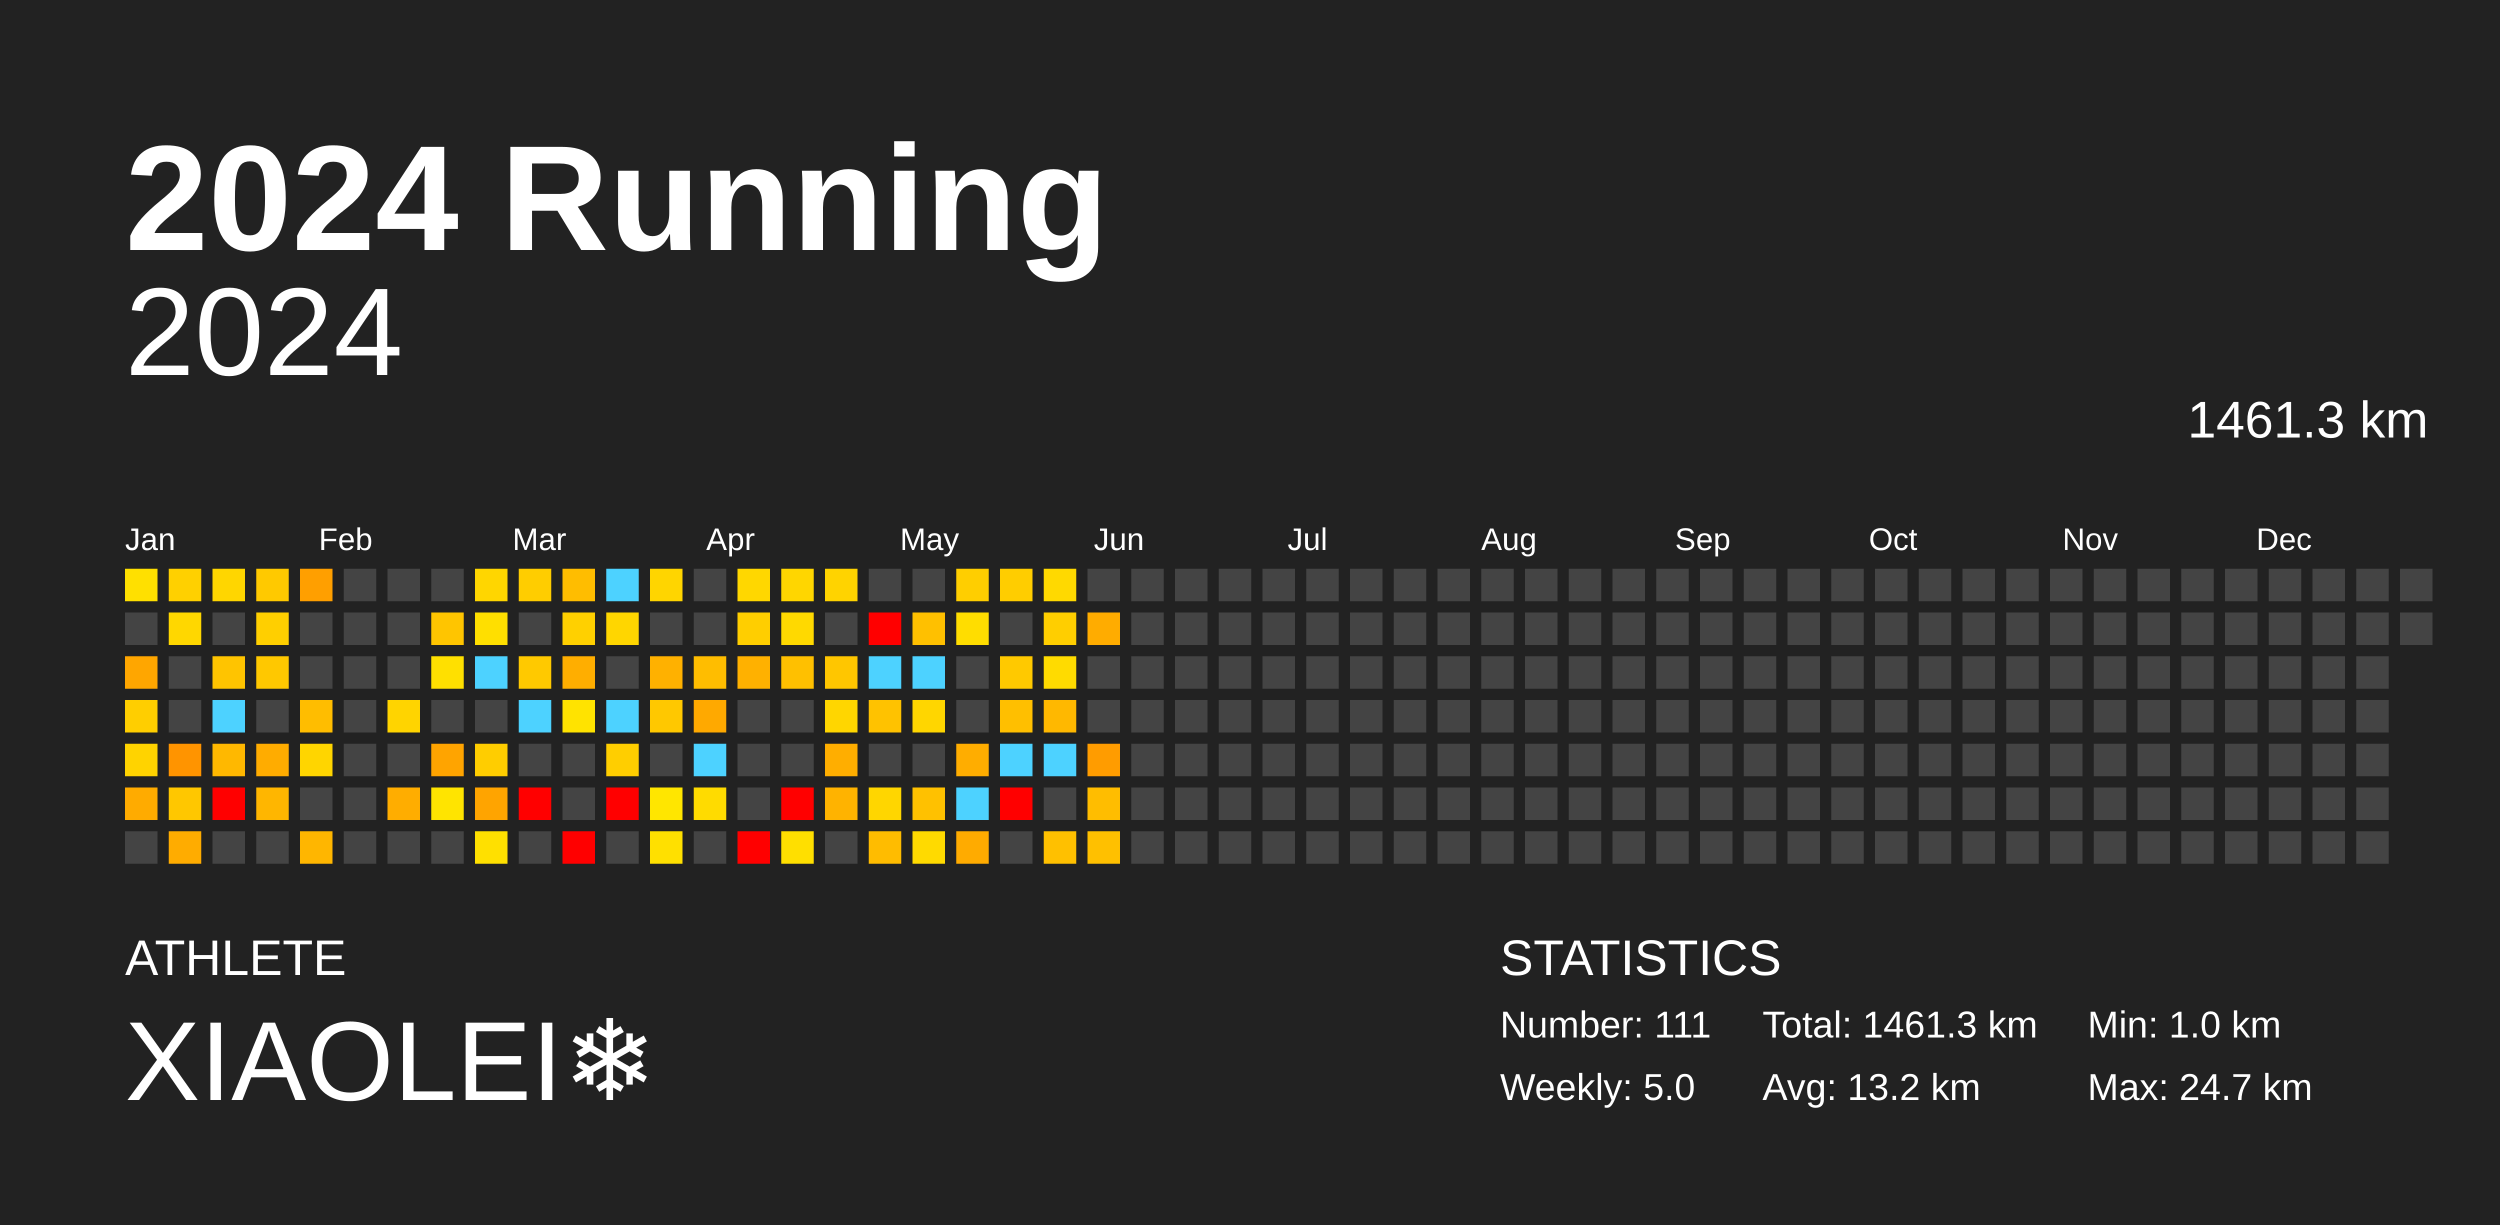
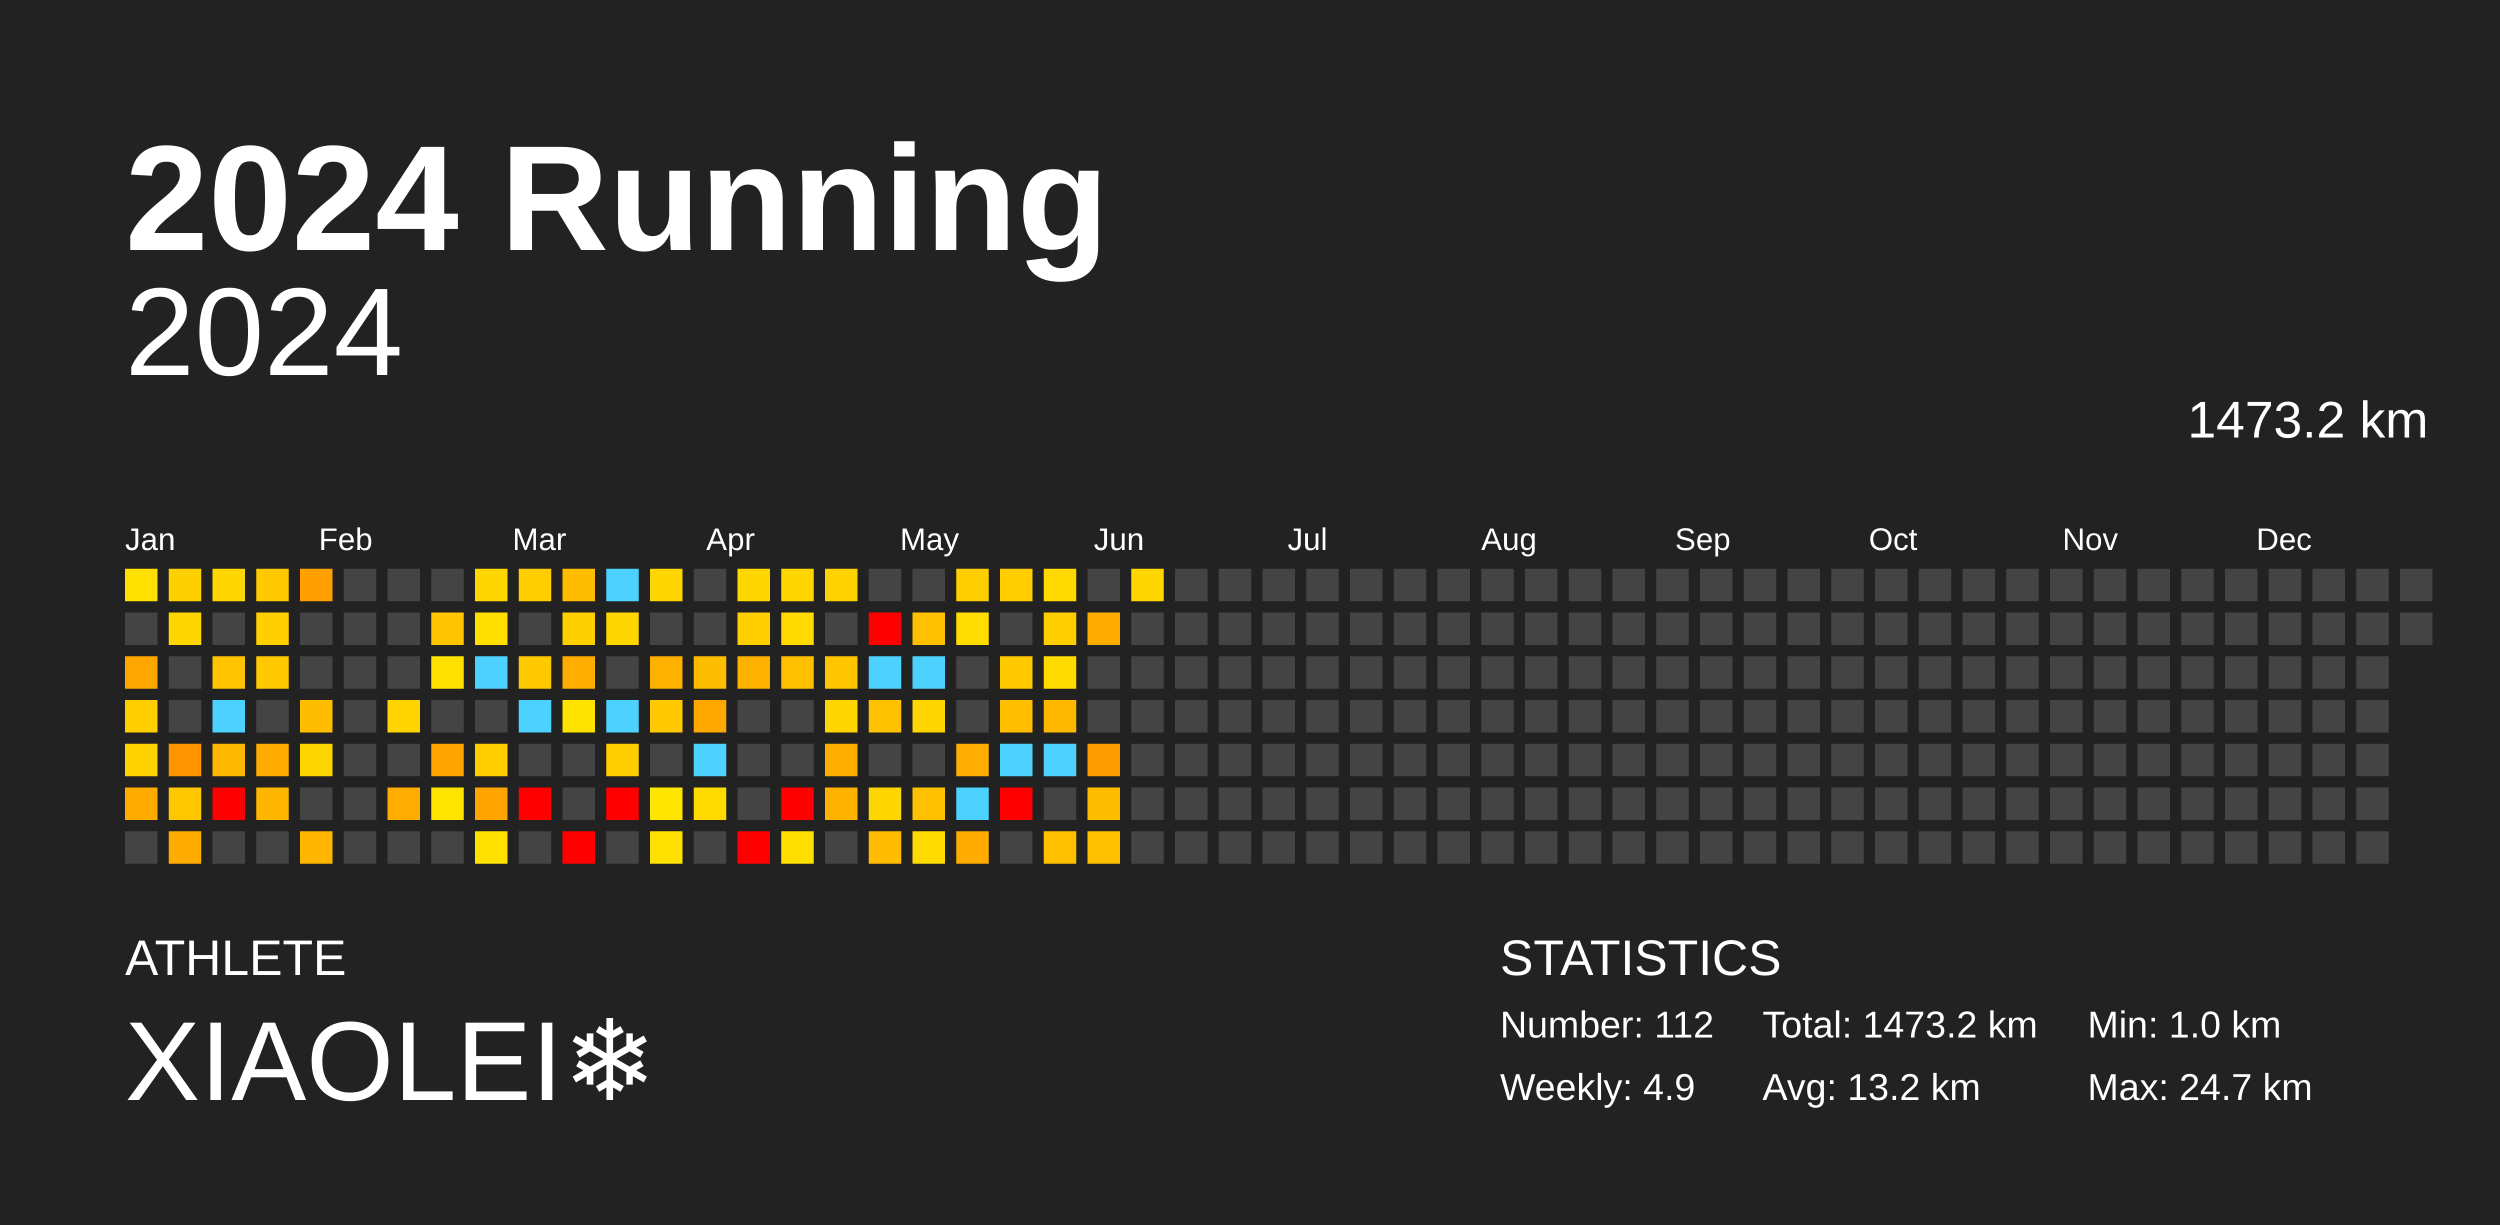
<svg xmlns="http://www.w3.org/2000/svg" baseProfile="full" height="98mm" version="1.1" viewBox="0,0,200,98" width="200mm">
  <defs />
  <rect fill="#222222" height="98" width="200" x="0" y="0" />
  <text fill="#FFFFFF" style="font-size:12px; font-family:Arial; font-weight:bold;" x="10" y="20">2024 Running</text>
  <text fill="#FFFFFF" style="font-size:4px; font-family:Arial" x="10" y="78">ATHLETE</text>
  <text fill="#FFFFFF" style="font-size:9px; font-family:Arial" x="10" y="88">XIAOLEI❄️</text>
  <text fill="#FFFFFF" style="font-size:4px; font-family:Arial" x="120" y="78">STATISTICS</text>
-   <text fill="#FFFFFF" style="font-size:3px; font-family:Arial" x="120" y="83">Number: 111</text>
-   <text fill="#FFFFFF" style="font-size:3px; font-family:Arial" x="120" y="88">Weekly: 5.0</text>
-   <text fill="#FFFFFF" style="font-size:3px; font-family:Arial" x="141" y="83">Total: 1461.3 km</text>
+   <text fill="#FFFFFF" style="font-size:3px; font-family:Arial" x="120" y="83">Number: 112</text>
+   <text fill="#FFFFFF" style="font-size:3px; font-family:Arial" x="120" y="88">Weekly: 4.9</text>
+   <text fill="#FFFFFF" style="font-size:3px; font-family:Arial" x="141" y="83">Total: 1473.2 km</text>
  <text fill="#FFFFFF" style="font-size:3px; font-family:Arial" x="141" y="88">Avg: 13.2 km</text>
  <text fill="#FFFFFF" style="font-size:3px; font-family:Arial" x="167" y="83">Min: 1.0 km</text>
  <text fill="#FFFFFF" style="font-size:3px; font-family:Arial" x="167" y="88">Max: 24.7 km</text>
  <text alignment-baseline="hanging" fill="#FFFFFF" style="font-size:10.0px; font-family:Arial;" x="10" y="30">2024</text>
-   <text alignment-baseline="hanging" fill="#FFFFFF" style="font-size:4.125px; font-family:Arial;" x="175" y="35">1461.3 km</text>
+   <text alignment-baseline="hanging" fill="#FFFFFF" style="font-size:4.125px; font-family:Arial;" x="175" y="35">1473.2 km</text>
  <text fill="#FFFFFF" style="font-size:2.5px; font-family:Arial" x="10.0" y="44">Jan</text>
  <text fill="#FFFFFF" style="font-size:2.5px; font-family:Arial" x="25.5" y="44">Feb</text>
  <text fill="#FFFFFF" style="font-size:2.5px; font-family:Arial" x="41.0" y="44">Mar</text>
  <text fill="#FFFFFF" style="font-size:2.5px; font-family:Arial" x="56.5" y="44">Apr</text>
  <text fill="#FFFFFF" style="font-size:2.5px; font-family:Arial" x="72.0" y="44">May</text>
  <text fill="#FFFFFF" style="font-size:2.5px; font-family:Arial" x="87.5" y="44">Jun</text>
  <text fill="#FFFFFF" style="font-size:2.5px; font-family:Arial" x="103.0" y="44">Jul</text>
  <text fill="#FFFFFF" style="font-size:2.5px; font-family:Arial" x="118.5" y="44">Aug</text>
  <text fill="#FFFFFF" style="font-size:2.5px; font-family:Arial" x="134.0" y="44">Sep</text>
  <text fill="#FFFFFF" style="font-size:2.5px; font-family:Arial" x="149.5" y="44">Oct</text>
  <text fill="#FFFFFF" style="font-size:2.5px; font-family:Arial" x="165.0" y="44">Nov</text>
  <text fill="#FFFFFF" style="font-size:2.5px; font-family:Arial" x="180.5" y="44">Dec</text>
  <rect fill="#ffe000" height="2.6" width="2.6" x="10.0" y="45.5" />
  <rect fill="#444444" height="2.6" width="2.6" x="10.0" y="49.0" />
  <rect fill="#ffa600" height="2.6" width="2.6" x="10.0" y="52.5" />
  <rect fill="#ffce00" height="2.6" width="2.6" x="10.0" y="56.0" />
  <rect fill="#ffd300" height="2.6" width="2.6" x="10.0" y="59.5" />
  <rect fill="#ffab00" height="2.6" width="2.6" x="10.0" y="63.0" />
  <rect fill="#444444" height="2.6" width="2.6" x="10.0" y="66.5" />
  <rect fill="#ffd000" height="2.6" width="2.6" x="13.5" y="45.5" />
  <rect fill="#ffd700" height="2.6" width="2.6" x="13.5" y="49.0" />
  <rect fill="#444444" height="2.6" width="2.6" x="13.5" y="52.5" />
  <rect fill="#444444" height="2.6" width="2.6" x="13.5" y="56.0" />
  <rect fill="#ff9400" height="2.6" width="2.6" x="13.5" y="59.5" />
  <rect fill="#ffc700" height="2.6" width="2.6" x="13.5" y="63.0" />
  <rect fill="#ffac00" height="2.6" width="2.6" x="13.5" y="66.5" />
  <rect fill="#ffd600" height="2.6" width="2.6" x="17.0" y="45.5" />
  <rect fill="#444444" height="2.6" width="2.6" x="17.0" y="49.0" />
  <rect fill="#ffc400" height="2.6" width="2.6" x="17.0" y="52.5" />
  <rect fill="#4dd2ff" height="2.6" width="2.6" x="17.0" y="56.0" />
  <rect fill="#ffb800" height="2.6" width="2.6" x="17.0" y="59.5" />
  <rect fill="red" height="2.6" width="2.6" x="17.0" y="63.0" />
  <rect fill="#444444" height="2.6" width="2.6" x="17.0" y="66.5" />
  <rect fill="#ffc900" height="2.6" width="2.6" x="20.5" y="45.5" />
  <rect fill="#ffcf00" height="2.6" width="2.6" x="20.5" y="49.0" />
  <rect fill="#ffc800" height="2.6" width="2.6" x="20.5" y="52.5" />
  <rect fill="#444444" height="2.6" width="2.6" x="20.5" y="56.0" />
  <rect fill="#ffac00" height="2.6" width="2.6" x="20.5" y="59.5" />
  <rect fill="#ffb600" height="2.6" width="2.6" x="20.5" y="63.0" />
  <rect fill="#444444" height="2.6" width="2.6" x="20.5" y="66.5" />
  <rect fill="#ff9f00" height="2.6" width="2.6" x="24.0" y="45.5" />
  <rect fill="#444444" height="2.6" width="2.6" x="24.0" y="49.0" />
  <rect fill="#444444" height="2.6" width="2.6" x="24.0" y="52.5" />
  <rect fill="#ffbd00" height="2.6" width="2.6" x="24.0" y="56.0" />
  <rect fill="#ffd500" height="2.6" width="2.6" x="24.0" y="59.5" />
  <rect fill="#444444" height="2.6" width="2.6" x="24.0" y="63.0" />
  <rect fill="#ffb600" height="2.6" width="2.6" x="24.0" y="66.5" />
  <rect fill="#444444" height="2.6" width="2.6" x="27.5" y="45.5" />
  <rect fill="#444444" height="2.6" width="2.6" x="27.5" y="49.0" />
  <rect fill="#444444" height="2.6" width="2.6" x="27.5" y="52.5" />
  <rect fill="#444444" height="2.6" width="2.6" x="27.5" y="56.0" />
  <rect fill="#444444" height="2.6" width="2.6" x="27.5" y="59.5" />
  <rect fill="#444444" height="2.6" width="2.6" x="27.5" y="63.0" />
  <rect fill="#444444" height="2.6" width="2.6" x="27.5" y="66.5" />
  <rect fill="#444444" height="2.6" width="2.6" x="31.0" y="45.5" />
  <rect fill="#444444" height="2.6" width="2.6" x="31.0" y="49.0" />
  <rect fill="#444444" height="2.6" width="2.6" x="31.0" y="52.5" />
  <rect fill="#ffd400" height="2.6" width="2.6" x="31.0" y="56.0" />
  <rect fill="#444444" height="2.6" width="2.6" x="31.0" y="59.5" />
  <rect fill="#ffad00" height="2.6" width="2.6" x="31.0" y="63.0" />
  <rect fill="#444444" height="2.6" width="2.6" x="31.0" y="66.5" />
  <rect fill="#444444" height="2.6" width="2.6" x="34.5" y="45.5" />
  <rect fill="#ffc500" height="2.6" width="2.6" x="34.5" y="49.0" />
  <rect fill="#ffe000" height="2.6" width="2.6" x="34.5" y="52.5" />
  <rect fill="#444444" height="2.6" width="2.6" x="34.5" y="56.0" />
  <rect fill="#ffa400" height="2.6" width="2.6" x="34.5" y="59.5" />
  <rect fill="#ffe400" height="2.6" width="2.6" x="34.5" y="63.0" />
  <rect fill="#444444" height="2.6" width="2.6" x="34.5" y="66.5" />
  <rect fill="#ffd600" height="2.6" width="2.6" x="38.0" y="45.5" />
  <rect fill="#ffdf00" height="2.6" width="2.6" x="38.0" y="49.0" />
  <rect fill="#4dd2ff" height="2.6" width="2.6" x="38.0" y="52.5" />
  <rect fill="#444444" height="2.6" width="2.6" x="38.0" y="56.0" />
  <rect fill="#ffcd00" height="2.6" width="2.6" x="38.0" y="59.5" />
  <rect fill="#ffa400" height="2.6" width="2.6" x="38.0" y="63.0" />
  <rect fill="#ffe000" height="2.6" width="2.6" x="38.0" y="66.5" />
  <rect fill="#ffcd00" height="2.6" width="2.6" x="41.5" y="45.5" />
  <rect fill="#444444" height="2.6" width="2.6" x="41.5" y="49.0" />
  <rect fill="#ffc900" height="2.6" width="2.6" x="41.5" y="52.5" />
  <rect fill="#4dd2ff" height="2.6" width="2.6" x="41.5" y="56.0" />
  <rect fill="#444444" height="2.6" width="2.6" x="41.5" y="59.5" />
  <rect fill="red" height="2.6" width="2.6" x="41.5" y="63.0" />
  <rect fill="#444444" height="2.6" width="2.6" x="41.5" y="66.5" />
  <rect fill="#ffbd00" height="2.6" width="2.6" x="45.0" y="45.5" />
  <rect fill="#ffd000" height="2.6" width="2.6" x="45.0" y="49.0" />
  <rect fill="#ffae00" height="2.6" width="2.6" x="45.0" y="52.5" />
  <rect fill="#ffe300" height="2.6" width="2.6" x="45.0" y="56.0" />
  <rect fill="#444444" height="2.6" width="2.6" x="45.0" y="59.5" />
  <rect fill="#444444" height="2.6" width="2.6" x="45.0" y="63.0" />
  <rect fill="red" height="2.6" width="2.6" x="45.0" y="66.5" />
  <rect fill="#4dd2ff" height="2.6" width="2.6" x="48.5" y="45.5" />
  <rect fill="#ffd600" height="2.6" width="2.6" x="48.5" y="49.0" />
  <rect fill="#444444" height="2.6" width="2.6" x="48.5" y="52.5" />
  <rect fill="#4dd2ff" height="2.6" width="2.6" x="48.5" y="56.0" />
  <rect fill="#ffce00" height="2.6" width="2.6" x="48.5" y="59.5" />
  <rect fill="red" height="2.6" width="2.6" x="48.5" y="63.0" />
  <rect fill="#444444" height="2.6" width="2.6" x="48.5" y="66.5" />
  <rect fill="#ffd500" height="2.6" width="2.6" x="52.0" y="45.5" />
  <rect fill="#444444" height="2.6" width="2.6" x="52.0" y="49.0" />
  <rect fill="#ffb100" height="2.6" width="2.6" x="52.0" y="52.5" />
  <rect fill="#ffc800" height="2.6" width="2.6" x="52.0" y="56.0" />
  <rect fill="#444444" height="2.6" width="2.6" x="52.0" y="59.5" />
  <rect fill="#ffe600" height="2.6" width="2.6" x="52.0" y="63.0" />
  <rect fill="#ffe000" height="2.6" width="2.6" x="52.0" y="66.5" />
  <rect fill="#444444" height="2.6" width="2.6" x="55.5" y="45.5" />
  <rect fill="#444444" height="2.6" width="2.6" x="55.5" y="49.0" />
  <rect fill="#ffbd00" height="2.6" width="2.6" x="55.5" y="52.5" />
  <rect fill="#ffa900" height="2.6" width="2.6" x="55.5" y="56.0" />
  <rect fill="#4dd2ff" height="2.6" width="2.6" x="55.5" y="59.5" />
  <rect fill="#ffdb00" height="2.6" width="2.6" x="55.5" y="63.0" />
  <rect fill="#444444" height="2.6" width="2.6" x="55.5" y="66.5" />
  <rect fill="#ffd700" height="2.6" width="2.6" x="59.0" y="45.5" />
  <rect fill="#ffce00" height="2.6" width="2.6" x="59.0" y="49.0" />
  <rect fill="#ffb100" height="2.6" width="2.6" x="59.0" y="52.5" />
  <rect fill="#444444" height="2.6" width="2.6" x="59.0" y="56.0" />
  <rect fill="#444444" height="2.6" width="2.6" x="59.0" y="59.5" />
  <rect fill="#444444" height="2.6" width="2.6" x="59.0" y="63.0" />
  <rect fill="red" height="2.6" width="2.6" x="59.0" y="66.5" />
  <rect fill="#ffd600" height="2.6" width="2.6" x="62.5" y="45.5" />
  <rect fill="#ffd900" height="2.6" width="2.6" x="62.5" y="49.0" />
  <rect fill="#ffc000" height="2.6" width="2.6" x="62.5" y="52.5" />
  <rect fill="#444444" height="2.6" width="2.6" x="62.5" y="56.0" />
  <rect fill="#444444" height="2.6" width="2.6" x="62.5" y="59.5" />
  <rect fill="red" height="2.6" width="2.6" x="62.5" y="63.0" />
  <rect fill="#ffdf00" height="2.6" width="2.6" x="62.5" y="66.5" />
  <rect fill="#ffd300" height="2.6" width="2.6" x="66.0" y="45.5" />
  <rect fill="#444444" height="2.6" width="2.6" x="66.0" y="49.0" />
  <rect fill="#ffc600" height="2.6" width="2.6" x="66.0" y="52.5" />
  <rect fill="#ffd600" height="2.6" width="2.6" x="66.0" y="56.0" />
  <rect fill="#ffae00" height="2.6" width="2.6" x="66.0" y="59.5" />
  <rect fill="#ffb300" height="2.6" width="2.6" x="66.0" y="63.0" />
  <rect fill="#444444" height="2.6" width="2.6" x="66.0" y="66.5" />
  <rect fill="#444444" height="2.6" width="2.6" x="69.5" y="45.5" />
  <rect fill="red" height="2.6" width="2.6" x="69.5" y="49.0" />
  <rect fill="#4dd2ff" height="2.6" width="2.6" x="69.5" y="52.5" />
  <rect fill="#ffc200" height="2.6" width="2.6" x="69.5" y="56.0" />
  <rect fill="#444444" height="2.6" width="2.6" x="69.5" y="59.5" />
  <rect fill="#ffd600" height="2.6" width="2.6" x="69.5" y="63.0" />
  <rect fill="#ffbc00" height="2.6" width="2.6" x="69.5" y="66.5" />
  <rect fill="#444444" height="2.6" width="2.6" x="73.0" y="45.5" />
  <rect fill="#ffc000" height="2.6" width="2.6" x="73.0" y="49.0" />
  <rect fill="#4dd2ff" height="2.6" width="2.6" x="73.0" y="52.5" />
  <rect fill="#ffd600" height="2.6" width="2.6" x="73.0" y="56.0" />
  <rect fill="#444444" height="2.6" width="2.6" x="73.0" y="59.5" />
  <rect fill="#ffc100" height="2.6" width="2.6" x="73.0" y="63.0" />
  <rect fill="#ffda00" height="2.6" width="2.6" x="73.0" y="66.5" />
  <rect fill="#ffce00" height="2.6" width="2.6" x="76.5" y="45.5" />
  <rect fill="#ffdd00" height="2.6" width="2.6" x="76.5" y="49.0" />
  <rect fill="#444444" height="2.6" width="2.6" x="76.5" y="52.5" />
  <rect fill="#444444" height="2.6" width="2.6" x="76.5" y="56.0" />
  <rect fill="#ffad00" height="2.6" width="2.6" x="76.5" y="59.5" />
  <rect fill="#4dd2ff" height="2.6" width="2.6" x="76.5" y="63.0" />
  <rect fill="#ffab00" height="2.6" width="2.6" x="76.5" y="66.5" />
  <rect fill="#ffcd00" height="2.6" width="2.6" x="80.0" y="45.5" />
  <rect fill="#444444" height="2.6" width="2.6" x="80.0" y="49.0" />
  <rect fill="#ffc900" height="2.6" width="2.6" x="80.0" y="52.5" />
  <rect fill="#ffbf00" height="2.6" width="2.6" x="80.0" y="56.0" />
  <rect fill="#4dd2ff" height="2.6" width="2.6" x="80.0" y="59.5" />
  <rect fill="red" height="2.6" width="2.6" x="80.0" y="63.0" />
  <rect fill="#444444" height="2.6" width="2.6" x="80.0" y="66.5" />
  <rect fill="#ffd900" height="2.6" width="2.6" x="83.5" y="45.5" />
  <rect fill="#ffce00" height="2.6" width="2.6" x="83.5" y="49.0" />
  <rect fill="#ffdb00" height="2.6" width="2.6" x="83.5" y="52.5" />
  <rect fill="#ffb800" height="2.6" width="2.6" x="83.5" y="56.0" />
  <rect fill="#4dd2ff" height="2.6" width="2.6" x="83.5" y="59.5" />
  <rect fill="#444444" height="2.6" width="2.6" x="83.5" y="63.0" />
  <rect fill="#ffc000" height="2.6" width="2.6" x="83.5" y="66.5" />
  <rect fill="#444444" height="2.6" width="2.6" x="87.0" y="45.5" />
  <rect fill="#ffac00" height="2.6" width="2.6" x="87.0" y="49.0" />
  <rect fill="#444444" height="2.6" width="2.6" x="87.0" y="52.5" />
  <rect fill="#444444" height="2.6" width="2.6" x="87.0" y="56.0" />
  <rect fill="#ff9c00" height="2.6" width="2.6" x="87.0" y="59.5" />
  <rect fill="#ffbd00" height="2.6" width="2.6" x="87.0" y="63.0" />
  <rect fill="#ffc000" height="2.6" width="2.6" x="87.0" y="66.5" />
-   <rect fill="#444444" height="2.6" width="2.6" x="90.5" y="45.5" />
+   <rect fill="#ffd700" height="2.6" width="2.6" x="90.5" y="45.5" />
  <rect fill="#444444" height="2.6" width="2.6" x="90.5" y="49.0" />
  <rect fill="#444444" height="2.6" width="2.6" x="90.5" y="52.5" />
  <rect fill="#444444" height="2.6" width="2.6" x="90.5" y="56.0" />
  <rect fill="#444444" height="2.6" width="2.6" x="90.5" y="59.5" />
  <rect fill="#444444" height="2.6" width="2.6" x="90.5" y="63.0" />
  <rect fill="#444444" height="2.6" width="2.6" x="90.5" y="66.5" />
  <rect fill="#444444" height="2.6" width="2.6" x="94.0" y="45.5" />
  <rect fill="#444444" height="2.6" width="2.6" x="94.0" y="49.0" />
  <rect fill="#444444" height="2.6" width="2.6" x="94.0" y="52.5" />
  <rect fill="#444444" height="2.6" width="2.6" x="94.0" y="56.0" />
  <rect fill="#444444" height="2.6" width="2.6" x="94.0" y="59.5" />
  <rect fill="#444444" height="2.6" width="2.6" x="94.0" y="63.0" />
  <rect fill="#444444" height="2.6" width="2.6" x="94.0" y="66.5" />
  <rect fill="#444444" height="2.6" width="2.6" x="97.5" y="45.5" />
  <rect fill="#444444" height="2.6" width="2.6" x="97.5" y="49.0" />
  <rect fill="#444444" height="2.6" width="2.6" x="97.5" y="52.5" />
  <rect fill="#444444" height="2.6" width="2.6" x="97.5" y="56.0" />
  <rect fill="#444444" height="2.6" width="2.6" x="97.5" y="59.5" />
  <rect fill="#444444" height="2.6" width="2.6" x="97.5" y="63.0" />
  <rect fill="#444444" height="2.6" width="2.6" x="97.5" y="66.5" />
  <rect fill="#444444" height="2.6" width="2.6" x="101.0" y="45.5" />
  <rect fill="#444444" height="2.6" width="2.6" x="101.0" y="49.0" />
  <rect fill="#444444" height="2.6" width="2.6" x="101.0" y="52.5" />
  <rect fill="#444444" height="2.6" width="2.6" x="101.0" y="56.0" />
  <rect fill="#444444" height="2.6" width="2.6" x="101.0" y="59.5" />
  <rect fill="#444444" height="2.6" width="2.6" x="101.0" y="63.0" />
  <rect fill="#444444" height="2.6" width="2.6" x="101.0" y="66.5" />
  <rect fill="#444444" height="2.6" width="2.6" x="104.5" y="45.5" />
  <rect fill="#444444" height="2.6" width="2.6" x="104.5" y="49.0" />
  <rect fill="#444444" height="2.6" width="2.6" x="104.5" y="52.5" />
  <rect fill="#444444" height="2.6" width="2.6" x="104.5" y="56.0" />
  <rect fill="#444444" height="2.6" width="2.6" x="104.5" y="59.5" />
  <rect fill="#444444" height="2.6" width="2.6" x="104.5" y="63.0" />
  <rect fill="#444444" height="2.6" width="2.6" x="104.5" y="66.5" />
  <rect fill="#444444" height="2.6" width="2.6" x="108.0" y="45.5" />
  <rect fill="#444444" height="2.6" width="2.6" x="108.0" y="49.0" />
  <rect fill="#444444" height="2.6" width="2.6" x="108.0" y="52.5" />
  <rect fill="#444444" height="2.6" width="2.6" x="108.0" y="56.0" />
  <rect fill="#444444" height="2.6" width="2.6" x="108.0" y="59.5" />
  <rect fill="#444444" height="2.6" width="2.6" x="108.0" y="63.0" />
  <rect fill="#444444" height="2.6" width="2.6" x="108.0" y="66.5" />
  <rect fill="#444444" height="2.6" width="2.6" x="111.5" y="45.5" />
  <rect fill="#444444" height="2.6" width="2.6" x="111.5" y="49.0" />
  <rect fill="#444444" height="2.6" width="2.6" x="111.5" y="52.5" />
  <rect fill="#444444" height="2.6" width="2.6" x="111.5" y="56.0" />
  <rect fill="#444444" height="2.6" width="2.6" x="111.5" y="59.5" />
  <rect fill="#444444" height="2.6" width="2.6" x="111.5" y="63.0" />
  <rect fill="#444444" height="2.6" width="2.6" x="111.5" y="66.5" />
  <rect fill="#444444" height="2.6" width="2.6" x="115.0" y="45.5" />
  <rect fill="#444444" height="2.6" width="2.6" x="115.0" y="49.0" />
  <rect fill="#444444" height="2.6" width="2.6" x="115.0" y="52.5" />
  <rect fill="#444444" height="2.6" width="2.6" x="115.0" y="56.0" />
  <rect fill="#444444" height="2.6" width="2.6" x="115.0" y="59.5" />
  <rect fill="#444444" height="2.6" width="2.6" x="115.0" y="63.0" />
  <rect fill="#444444" height="2.6" width="2.6" x="115.0" y="66.5" />
  <rect fill="#444444" height="2.6" width="2.6" x="118.5" y="45.5" />
  <rect fill="#444444" height="2.6" width="2.6" x="118.5" y="49.0" />
  <rect fill="#444444" height="2.6" width="2.6" x="118.5" y="52.5" />
  <rect fill="#444444" height="2.6" width="2.6" x="118.5" y="56.0" />
  <rect fill="#444444" height="2.6" width="2.6" x="118.5" y="59.5" />
  <rect fill="#444444" height="2.6" width="2.6" x="118.5" y="63.0" />
  <rect fill="#444444" height="2.6" width="2.6" x="118.5" y="66.5" />
  <rect fill="#444444" height="2.6" width="2.6" x="122.0" y="45.5" />
  <rect fill="#444444" height="2.6" width="2.6" x="122.0" y="49.0" />
  <rect fill="#444444" height="2.6" width="2.6" x="122.0" y="52.5" />
  <rect fill="#444444" height="2.6" width="2.6" x="122.0" y="56.0" />
  <rect fill="#444444" height="2.6" width="2.6" x="122.0" y="59.5" />
  <rect fill="#444444" height="2.6" width="2.6" x="122.0" y="63.0" />
  <rect fill="#444444" height="2.6" width="2.6" x="122.0" y="66.5" />
  <rect fill="#444444" height="2.6" width="2.6" x="125.5" y="45.5" />
  <rect fill="#444444" height="2.6" width="2.6" x="125.5" y="49.0" />
  <rect fill="#444444" height="2.6" width="2.6" x="125.5" y="52.5" />
  <rect fill="#444444" height="2.6" width="2.6" x="125.5" y="56.0" />
  <rect fill="#444444" height="2.6" width="2.6" x="125.5" y="59.5" />
  <rect fill="#444444" height="2.6" width="2.6" x="125.5" y="63.0" />
  <rect fill="#444444" height="2.6" width="2.6" x="125.5" y="66.5" />
  <rect fill="#444444" height="2.6" width="2.6" x="129.0" y="45.5" />
  <rect fill="#444444" height="2.6" width="2.6" x="129.0" y="49.0" />
  <rect fill="#444444" height="2.6" width="2.6" x="129.0" y="52.5" />
  <rect fill="#444444" height="2.6" width="2.6" x="129.0" y="56.0" />
  <rect fill="#444444" height="2.6" width="2.6" x="129.0" y="59.5" />
  <rect fill="#444444" height="2.6" width="2.6" x="129.0" y="63.0" />
  <rect fill="#444444" height="2.6" width="2.6" x="129.0" y="66.5" />
  <rect fill="#444444" height="2.6" width="2.6" x="132.5" y="45.5" />
  <rect fill="#444444" height="2.6" width="2.6" x="132.5" y="49.0" />
  <rect fill="#444444" height="2.6" width="2.6" x="132.5" y="52.5" />
  <rect fill="#444444" height="2.6" width="2.6" x="132.5" y="56.0" />
  <rect fill="#444444" height="2.6" width="2.6" x="132.5" y="59.5" />
  <rect fill="#444444" height="2.6" width="2.6" x="132.5" y="63.0" />
  <rect fill="#444444" height="2.6" width="2.6" x="132.5" y="66.5" />
  <rect fill="#444444" height="2.6" width="2.6" x="136.0" y="45.5" />
  <rect fill="#444444" height="2.6" width="2.6" x="136.0" y="49.0" />
  <rect fill="#444444" height="2.6" width="2.6" x="136.0" y="52.5" />
  <rect fill="#444444" height="2.6" width="2.6" x="136.0" y="56.0" />
  <rect fill="#444444" height="2.6" width="2.6" x="136.0" y="59.5" />
  <rect fill="#444444" height="2.6" width="2.6" x="136.0" y="63.0" />
  <rect fill="#444444" height="2.6" width="2.6" x="136.0" y="66.5" />
  <rect fill="#444444" height="2.6" width="2.6" x="139.5" y="45.5" />
  <rect fill="#444444" height="2.6" width="2.6" x="139.5" y="49.0" />
  <rect fill="#444444" height="2.6" width="2.6" x="139.5" y="52.5" />
  <rect fill="#444444" height="2.6" width="2.6" x="139.5" y="56.0" />
  <rect fill="#444444" height="2.6" width="2.6" x="139.5" y="59.5" />
  <rect fill="#444444" height="2.6" width="2.6" x="139.5" y="63.0" />
  <rect fill="#444444" height="2.6" width="2.6" x="139.5" y="66.5" />
  <rect fill="#444444" height="2.6" width="2.6" x="143.0" y="45.5" />
  <rect fill="#444444" height="2.6" width="2.6" x="143.0" y="49.0" />
  <rect fill="#444444" height="2.6" width="2.6" x="143.0" y="52.5" />
  <rect fill="#444444" height="2.6" width="2.6" x="143.0" y="56.0" />
  <rect fill="#444444" height="2.6" width="2.6" x="143.0" y="59.5" />
  <rect fill="#444444" height="2.6" width="2.6" x="143.0" y="63.0" />
  <rect fill="#444444" height="2.6" width="2.6" x="143.0" y="66.5" />
  <rect fill="#444444" height="2.6" width="2.6" x="146.5" y="45.5" />
  <rect fill="#444444" height="2.6" width="2.6" x="146.5" y="49.0" />
  <rect fill="#444444" height="2.6" width="2.6" x="146.5" y="52.5" />
  <rect fill="#444444" height="2.6" width="2.6" x="146.5" y="56.0" />
  <rect fill="#444444" height="2.6" width="2.6" x="146.5" y="59.5" />
  <rect fill="#444444" height="2.6" width="2.6" x="146.5" y="63.0" />
  <rect fill="#444444" height="2.6" width="2.6" x="146.5" y="66.5" />
  <rect fill="#444444" height="2.6" width="2.6" x="150.0" y="45.5" />
  <rect fill="#444444" height="2.6" width="2.6" x="150.0" y="49.0" />
  <rect fill="#444444" height="2.6" width="2.6" x="150.0" y="52.5" />
  <rect fill="#444444" height="2.6" width="2.6" x="150.0" y="56.0" />
  <rect fill="#444444" height="2.6" width="2.6" x="150.0" y="59.5" />
  <rect fill="#444444" height="2.6" width="2.6" x="150.0" y="63.0" />
  <rect fill="#444444" height="2.6" width="2.6" x="150.0" y="66.5" />
  <rect fill="#444444" height="2.6" width="2.6" x="153.5" y="45.5" />
  <rect fill="#444444" height="2.6" width="2.6" x="153.5" y="49.0" />
  <rect fill="#444444" height="2.6" width="2.6" x="153.5" y="52.5" />
  <rect fill="#444444" height="2.6" width="2.6" x="153.5" y="56.0" />
  <rect fill="#444444" height="2.6" width="2.6" x="153.5" y="59.5" />
  <rect fill="#444444" height="2.6" width="2.6" x="153.5" y="63.0" />
  <rect fill="#444444" height="2.6" width="2.6" x="153.5" y="66.5" />
  <rect fill="#444444" height="2.6" width="2.6" x="157.0" y="45.5" />
  <rect fill="#444444" height="2.6" width="2.6" x="157.0" y="49.0" />
  <rect fill="#444444" height="2.6" width="2.6" x="157.0" y="52.5" />
  <rect fill="#444444" height="2.6" width="2.6" x="157.0" y="56.0" />
  <rect fill="#444444" height="2.6" width="2.6" x="157.0" y="59.5" />
  <rect fill="#444444" height="2.6" width="2.6" x="157.0" y="63.0" />
  <rect fill="#444444" height="2.6" width="2.6" x="157.0" y="66.5" />
  <rect fill="#444444" height="2.6" width="2.6" x="160.5" y="45.5" />
  <rect fill="#444444" height="2.6" width="2.6" x="160.5" y="49.0" />
  <rect fill="#444444" height="2.6" width="2.6" x="160.5" y="52.5" />
  <rect fill="#444444" height="2.6" width="2.6" x="160.5" y="56.0" />
  <rect fill="#444444" height="2.6" width="2.6" x="160.5" y="59.5" />
  <rect fill="#444444" height="2.6" width="2.6" x="160.5" y="63.0" />
  <rect fill="#444444" height="2.6" width="2.6" x="160.5" y="66.5" />
  <rect fill="#444444" height="2.6" width="2.6" x="164.0" y="45.5" />
  <rect fill="#444444" height="2.6" width="2.6" x="164.0" y="49.0" />
  <rect fill="#444444" height="2.6" width="2.6" x="164.0" y="52.5" />
  <rect fill="#444444" height="2.6" width="2.6" x="164.0" y="56.0" />
  <rect fill="#444444" height="2.6" width="2.6" x="164.0" y="59.5" />
  <rect fill="#444444" height="2.6" width="2.6" x="164.0" y="63.0" />
  <rect fill="#444444" height="2.6" width="2.6" x="164.0" y="66.5" />
  <rect fill="#444444" height="2.6" width="2.6" x="167.5" y="45.5" />
  <rect fill="#444444" height="2.6" width="2.6" x="167.5" y="49.0" />
  <rect fill="#444444" height="2.6" width="2.6" x="167.5" y="52.5" />
  <rect fill="#444444" height="2.6" width="2.6" x="167.5" y="56.0" />
  <rect fill="#444444" height="2.6" width="2.6" x="167.5" y="59.5" />
  <rect fill="#444444" height="2.6" width="2.6" x="167.5" y="63.0" />
  <rect fill="#444444" height="2.6" width="2.6" x="167.5" y="66.5" />
  <rect fill="#444444" height="2.6" width="2.6" x="171.0" y="45.5" />
  <rect fill="#444444" height="2.6" width="2.6" x="171.0" y="49.0" />
  <rect fill="#444444" height="2.6" width="2.6" x="171.0" y="52.5" />
  <rect fill="#444444" height="2.6" width="2.6" x="171.0" y="56.0" />
  <rect fill="#444444" height="2.6" width="2.6" x="171.0" y="59.5" />
  <rect fill="#444444" height="2.6" width="2.6" x="171.0" y="63.0" />
  <rect fill="#444444" height="2.6" width="2.6" x="171.0" y="66.5" />
  <rect fill="#444444" height="2.6" width="2.6" x="174.5" y="45.5" />
  <rect fill="#444444" height="2.6" width="2.6" x="174.5" y="49.0" />
  <rect fill="#444444" height="2.6" width="2.6" x="174.5" y="52.5" />
  <rect fill="#444444" height="2.6" width="2.6" x="174.5" y="56.0" />
  <rect fill="#444444" height="2.6" width="2.6" x="174.5" y="59.5" />
  <rect fill="#444444" height="2.6" width="2.6" x="174.5" y="63.0" />
  <rect fill="#444444" height="2.6" width="2.6" x="174.5" y="66.5" />
  <rect fill="#444444" height="2.6" width="2.6" x="178.0" y="45.5" />
  <rect fill="#444444" height="2.6" width="2.6" x="178.0" y="49.0" />
  <rect fill="#444444" height="2.6" width="2.6" x="178.0" y="52.5" />
  <rect fill="#444444" height="2.6" width="2.6" x="178.0" y="56.0" />
  <rect fill="#444444" height="2.6" width="2.6" x="178.0" y="59.5" />
  <rect fill="#444444" height="2.6" width="2.6" x="178.0" y="63.0" />
  <rect fill="#444444" height="2.6" width="2.6" x="178.0" y="66.5" />
  <rect fill="#444444" height="2.6" width="2.6" x="181.5" y="45.5" />
  <rect fill="#444444" height="2.6" width="2.6" x="181.5" y="49.0" />
  <rect fill="#444444" height="2.6" width="2.6" x="181.5" y="52.5" />
  <rect fill="#444444" height="2.6" width="2.6" x="181.5" y="56.0" />
  <rect fill="#444444" height="2.6" width="2.6" x="181.5" y="59.5" />
  <rect fill="#444444" height="2.6" width="2.6" x="181.5" y="63.0" />
  <rect fill="#444444" height="2.6" width="2.6" x="181.5" y="66.5" />
  <rect fill="#444444" height="2.6" width="2.6" x="185.0" y="45.5" />
  <rect fill="#444444" height="2.6" width="2.6" x="185.0" y="49.0" />
  <rect fill="#444444" height="2.6" width="2.6" x="185.0" y="52.5" />
  <rect fill="#444444" height="2.6" width="2.6" x="185.0" y="56.0" />
  <rect fill="#444444" height="2.6" width="2.6" x="185.0" y="59.5" />
  <rect fill="#444444" height="2.6" width="2.6" x="185.0" y="63.0" />
  <rect fill="#444444" height="2.6" width="2.6" x="185.0" y="66.5" />
  <rect fill="#444444" height="2.6" width="2.6" x="188.5" y="45.5" />
  <rect fill="#444444" height="2.6" width="2.6" x="188.5" y="49.0" />
  <rect fill="#444444" height="2.6" width="2.6" x="188.5" y="52.5" />
  <rect fill="#444444" height="2.6" width="2.6" x="188.5" y="56.0" />
  <rect fill="#444444" height="2.6" width="2.6" x="188.5" y="59.5" />
  <rect fill="#444444" height="2.6" width="2.6" x="188.5" y="63.0" />
  <rect fill="#444444" height="2.6" width="2.6" x="188.5" y="66.5" />
  <rect fill="#444444" height="2.6" width="2.6" x="192.0" y="45.5" />
  <rect fill="#444444" height="2.6" width="2.6" x="192.0" y="49.0" />
</svg>
